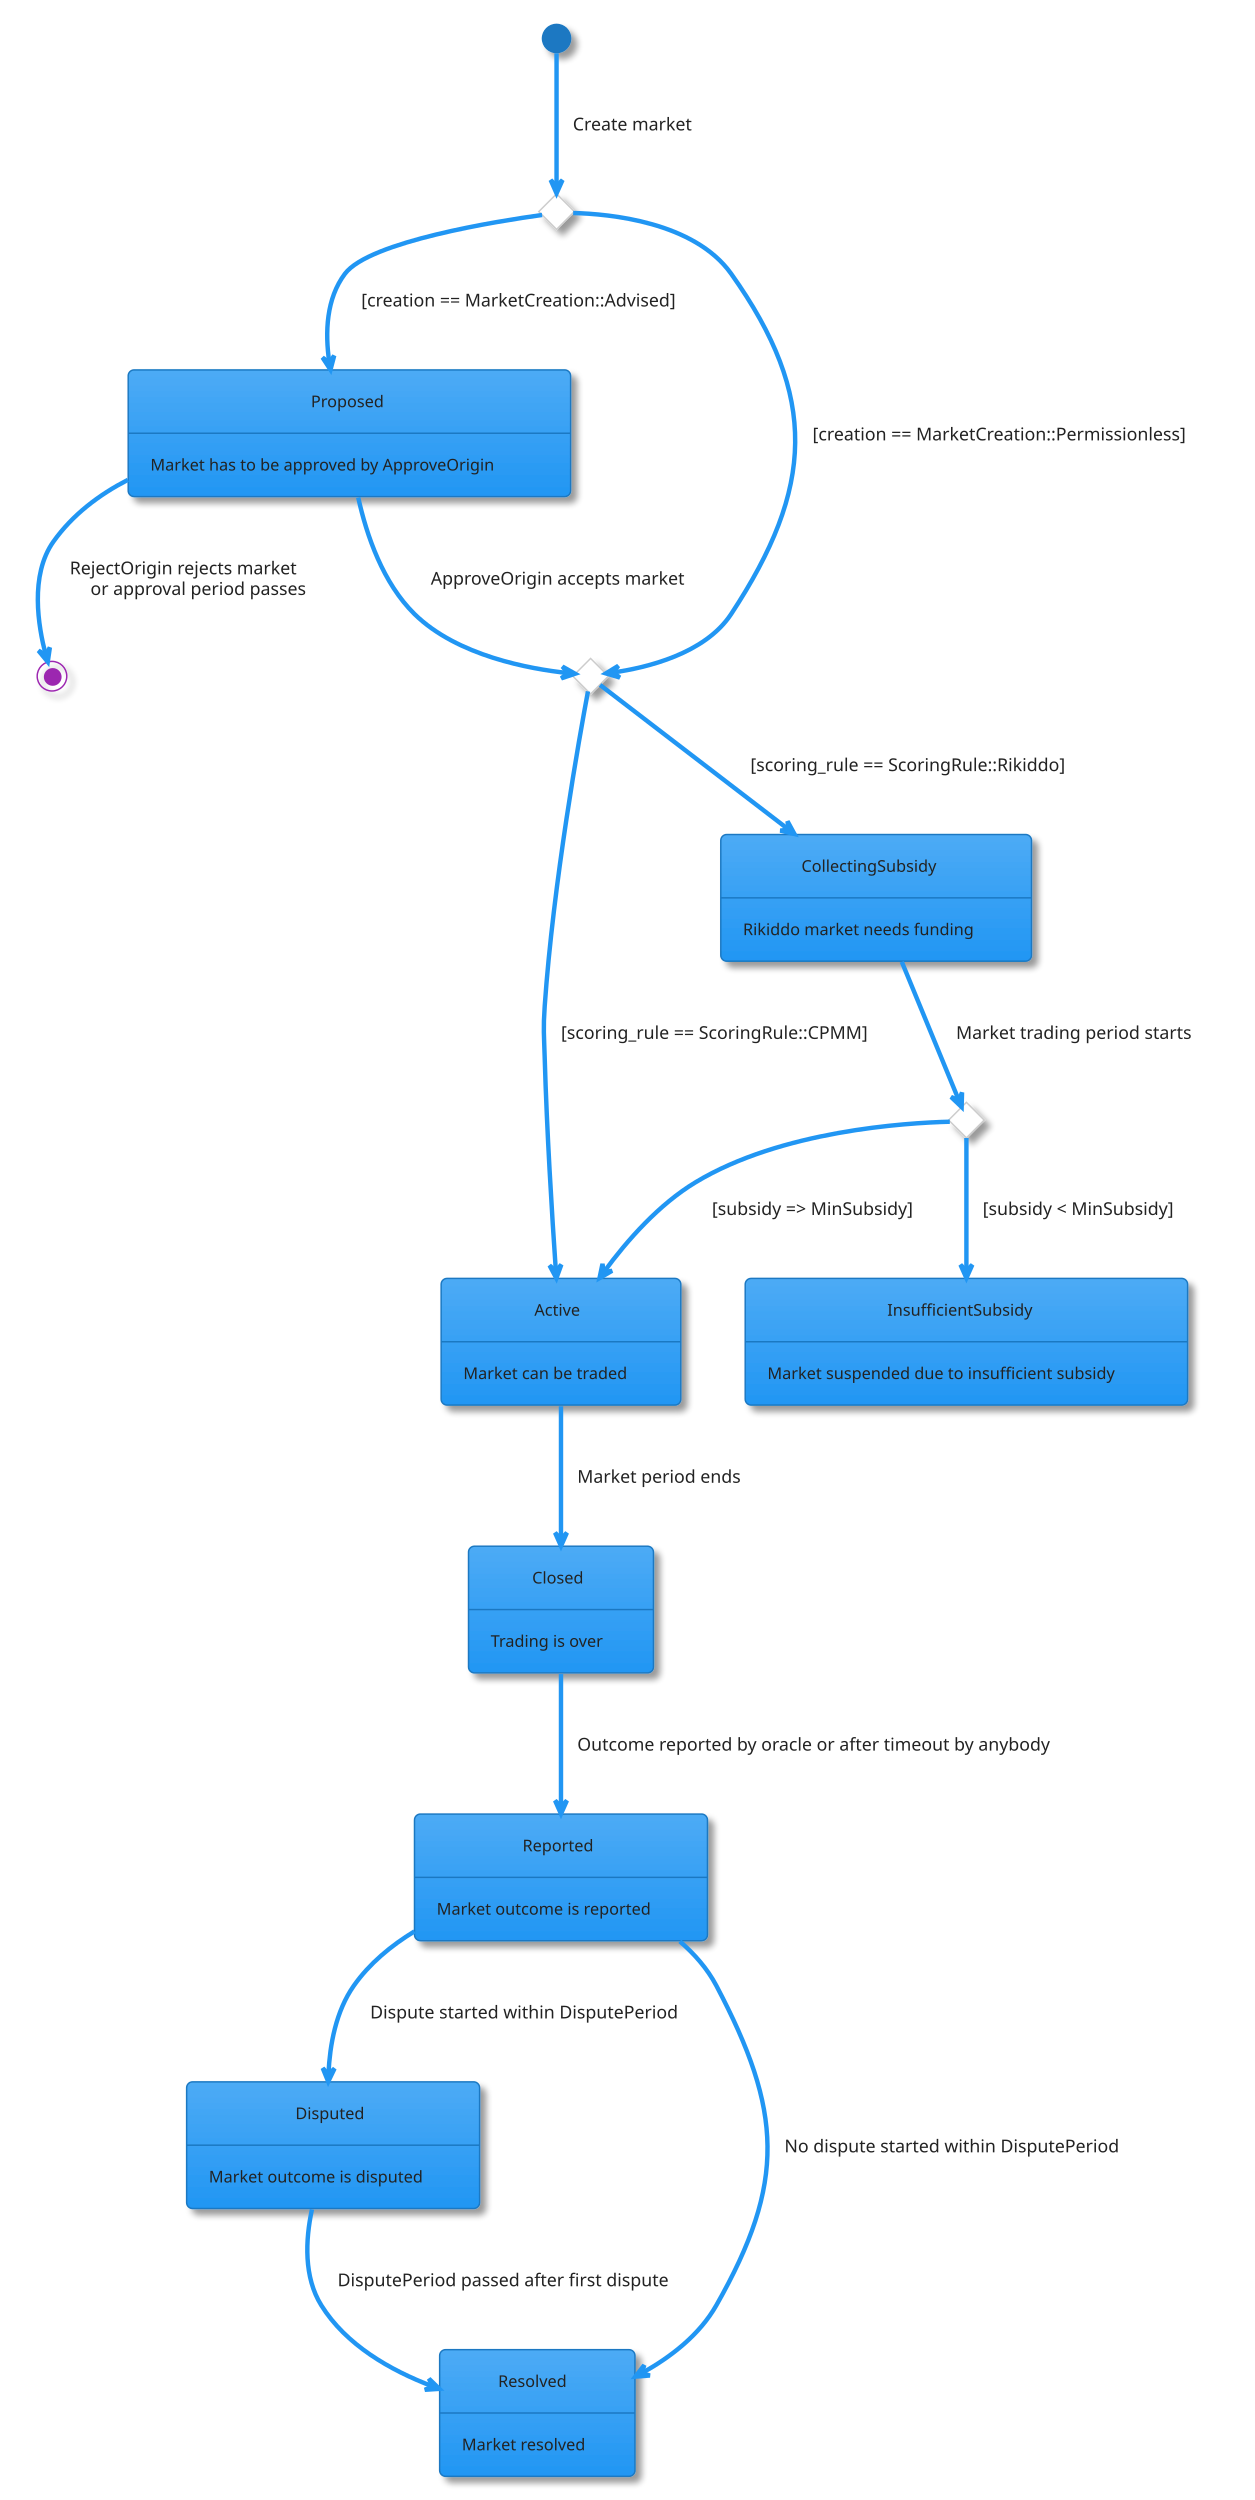
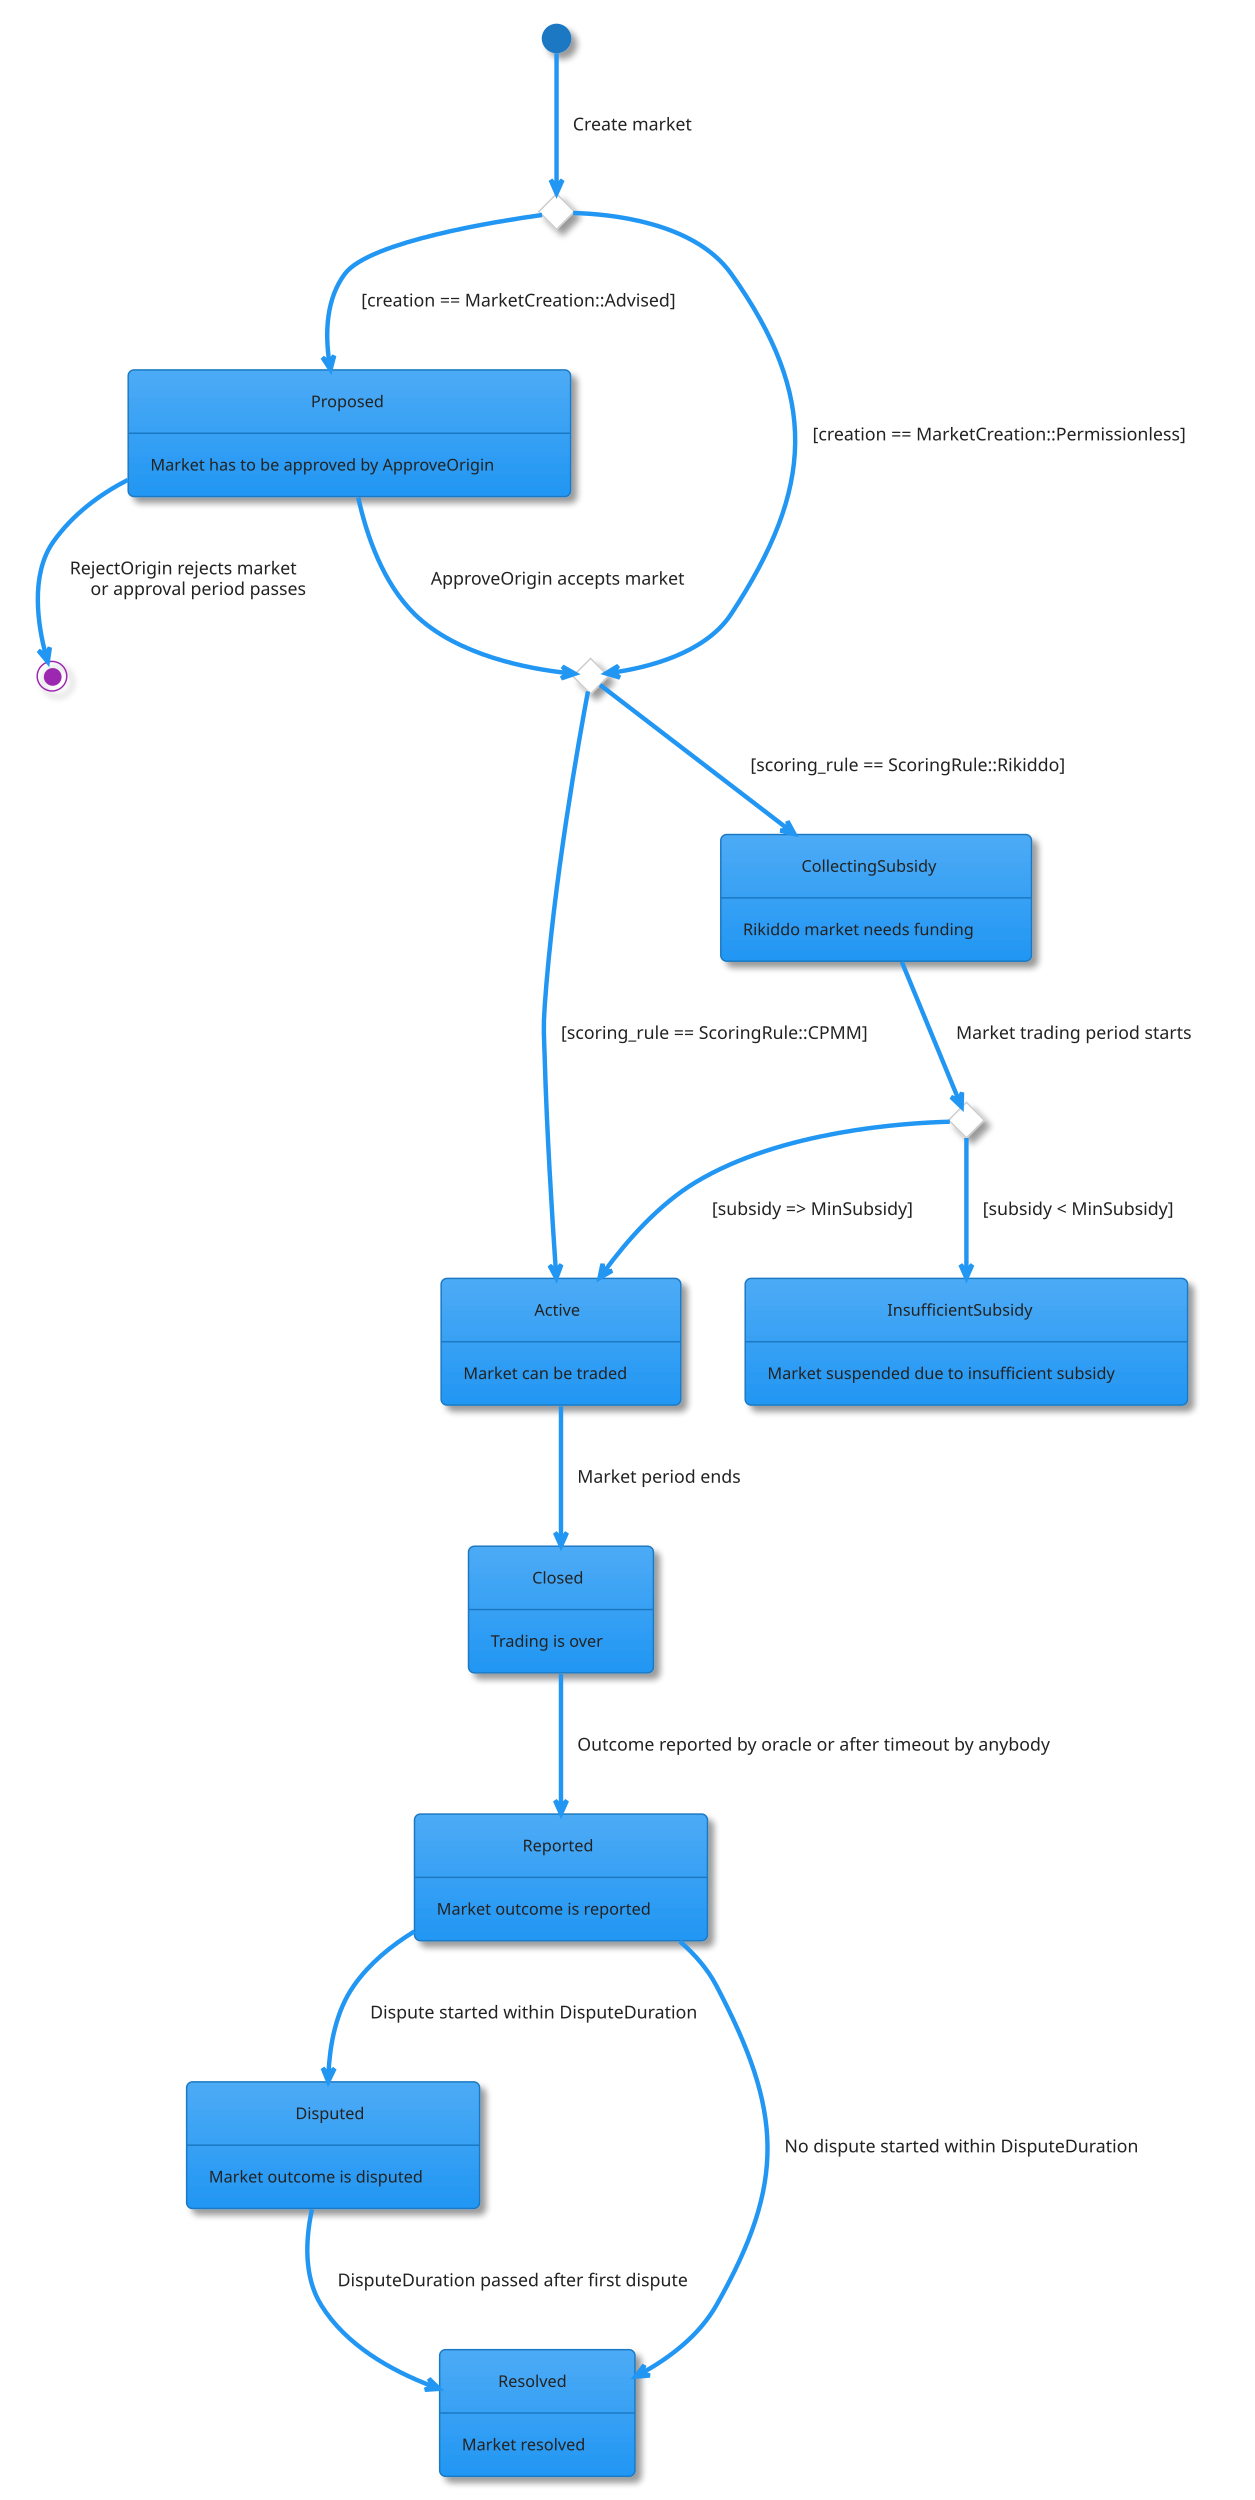
<svg xmlns="http://www.w3.org/2000/svg" contentStyleType="text/css" height="1760.417px" preserveAspectRatio="none" style="width:883px;height:1760px;background:#00000000;" version="1.1" viewBox="0 0 883 1760" width="883.333px" zoomAndPan="magnify">
  <defs>
    <linearGradient id="ghunlab3fjcp0" x1="50%" x2="50%" y1="0%" y2="100%">
      <stop offset="0%" stop-color="#4DABF5" />
      <stop offset="100%" stop-color="#2196F3" />
    </linearGradient>
    <filter height="300%" id="fhunlab3fjcp" width="300%" x="-1" y="-1">
      <feGaussianBlur result="blurOut" stdDeviation="2.083" />
      <feColorMatrix in="blurOut" result="blurOut2" type="matrix" values="0 0 0 0 0 0 0 0 0 0 0 0 0 0 0 0 0 0 .4 0" />
      <feOffset dx="4.167" dy="4.167" in="blurOut2" result="blurOut3" />
      <feBlend in="SourceGraphic" in2="blurOut3" mode="normal" />
    </filter>
    <linearGradient id="ghunlab3fjcp1" x1="50%" x2="50%" y1="0%" y2="100%">
      <stop offset="0%" stop-color="#FFFFFF" />
      <stop offset="100%" stop-color="#FFFFFF" />
    </linearGradient>
  </defs>
  <g>
    <g id="Active">
      <rect fill="url(#ghunlab3fjcp0)" filter="url(#fhunlab3fjcp)" height="89.176" rx="4.167" ry="4.167" style="stroke:#1A78C2;stroke-width:1.042;" width="168.75" x="310.558" y="900" />
      <line style="stroke:#1A78C2;stroke-width:1.042;" x1="310.558" x2="479.308" y1="944.588" y2="944.588" />
      <text fill="#222222" font-family="&quot;Verdana&quot;" font-size="11.458" lengthAdjust="spacing" textLength="37.5" x="376.183" y="926.261">Active</text>
      <text fill="#222222" font-family="&quot;Verdana&quot;" font-size="11.458" lengthAdjust="spacing" textLength="127.083" x="326.183" y="970.849">Market can be traded</text>
    </g>
    <g id="Closed">
      <rect fill="url(#ghunlab3fjcp0)" filter="url(#fhunlab3fjcp)" height="89.176" rx="4.167" ry="4.167" style="stroke:#1A78C2;stroke-width:1.042;" width="130.208" x="329.829" y="1088.542" />
      <line style="stroke:#1A78C2;stroke-width:1.042;" x1="329.829" x2="460.038" y1="1133.13" y2="1133.13" />
      <text fill="#222222" font-family="&quot;Verdana&quot;" font-size="11.458" lengthAdjust="spacing" textLength="40.625" x="374.621" y="1114.803">Closed</text>
      <text fill="#222222" font-family="&quot;Verdana&quot;" font-size="11.458" lengthAdjust="spacing" textLength="88.542" x="345.454" y="1159.391">Trading is over</text>
    </g>
    <g id="CollectingSubsidy">
      <rect fill="url(#ghunlab3fjcp0)" filter="url(#fhunlab3fjcp)" height="89.176" rx="4.167" ry="4.167" style="stroke:#1A78C2;stroke-width:1.042;" width="218.75" x="507.433" y="587.5" />
      <line style="stroke:#1A78C2;stroke-width:1.042;" x1="507.433" x2="726.183" y1="632.088" y2="632.088" />
      <text fill="#222222" font-family="&quot;Verdana&quot;" font-size="11.458" lengthAdjust="spacing" textLength="105.208" x="564.204" y="613.761">CollectingSubsidy</text>
      <text fill="#222222" font-family="&quot;Verdana&quot;" font-size="11.458" lengthAdjust="spacing" textLength="177.083" x="523.058" y="658.349">Rikiddo market needs funding</text>
    </g>
    <g id="Disputed">
      <rect fill="url(#ghunlab3fjcp0)" filter="url(#fhunlab3fjcp)" height="89.176" rx="4.167" ry="4.167" style="stroke:#1A78C2;stroke-width:1.042;" width="206.25" x="131.392" y="1465.625" />
      <line style="stroke:#1A78C2;stroke-width:1.042;" x1="131.392" x2="337.642" y1="1510.213" y2="1510.213" />
      <text fill="#222222" font-family="&quot;Verdana&quot;" font-size="11.458" lengthAdjust="spacing" textLength="53.125" x="207.954" y="1491.886">Disputed</text>
      <text fill="#222222" font-family="&quot;Verdana&quot;" font-size="11.458" lengthAdjust="spacing" textLength="164.583" x="147.017" y="1536.474">Market outcome is disputed</text>
    </g>
    <g id="InsufficientSubsidy">
      <rect fill="url(#ghunlab3fjcp0)" filter="url(#fhunlab3fjcp)" height="89.176" rx="4.167" ry="4.167" style="stroke:#1A78C2;stroke-width:1.042;" width="311.458" x="524.621" y="900" />
      <line style="stroke:#1A78C2;stroke-width:1.042;" x1="524.621" x2="836.079" y1="944.588" y2="944.588" />
      <text fill="#222222" font-family="&quot;Verdana&quot;" font-size="11.458" lengthAdjust="spacing" textLength="111.458" x="624.621" y="926.261">InsufficientSubsidy</text>
      <text fill="#222222" font-family="&quot;Verdana&quot;" font-size="11.458" lengthAdjust="spacing" textLength="269.792" x="540.246" y="970.849">Market suspended due to insufficient subsidy</text>
    </g>
    <g id="Proposed">
      <rect fill="url(#ghunlab3fjcp0)" filter="url(#fhunlab3fjcp)" height="89.176" rx="4.167" ry="4.167" style="stroke:#1A78C2;stroke-width:1.042;" width="311.458" x="90.246" y="260.417" />
      <line style="stroke:#1A78C2;stroke-width:1.042;" x1="90.246" x2="401.704" y1="305.005" y2="305.005" />
      <text fill="#222222" font-family="&quot;Verdana&quot;" font-size="11.458" lengthAdjust="spacing" textLength="54.167" x="218.892" y="286.678">Proposed</text>
      <text fill="#222222" font-family="&quot;Verdana&quot;" font-size="11.458" lengthAdjust="spacing" textLength="269.792" x="105.871" y="331.266">Market has to be approved by ApproveOrigin</text>
    </g>
    <g id="Reported">
      <rect fill="url(#ghunlab3fjcp0)" filter="url(#fhunlab3fjcp)" height="89.176" rx="4.167" ry="4.167" style="stroke:#1A78C2;stroke-width:1.042;" width="206.25" x="291.808" y="1277.083" />
      <line style="stroke:#1A78C2;stroke-width:1.042;" x1="291.808" x2="498.058" y1="1321.671" y2="1321.671" />
      <text fill="#222222" font-family="&quot;Verdana&quot;" font-size="11.458" lengthAdjust="spacing" textLength="54.167" x="367.85" y="1303.344">Reported</text>
      <text fill="#222222" font-family="&quot;Verdana&quot;" font-size="11.458" lengthAdjust="spacing" textLength="164.583" x="307.433" y="1347.932">Market outcome is reported</text>
    </g>
    <g id="Resolved">
      <rect fill="url(#ghunlab3fjcp0)" filter="url(#fhunlab3fjcp)" height="89.176" rx="4.167" ry="4.167" style="stroke:#1A78C2;stroke-width:1.042;" width="137.5" x="309.517" y="1654.167" />
      <line style="stroke:#1A78C2;stroke-width:1.042;" x1="309.517" x2="447.017" y1="1698.755" y2="1698.755" />
      <text fill="#222222" font-family="&quot;Verdana&quot;" font-size="11.458" lengthAdjust="spacing" textLength="55.208" x="350.663" y="1680.428">Resolved</text>
      <text fill="#222222" font-family="&quot;Verdana&quot;" font-size="11.458" lengthAdjust="spacing" textLength="95.833" x="325.142" y="1725.016">Market resolved</text>
    </g>
    <g id="elem_cpmm_or_rikiddo">
      <polygon fill="url(#ghunlab3fjcp1)" filter="url(#fhunlab3fjcp)" points="415.767,463.542,428.267,476.042,415.767,488.542,403.267,476.042,415.767,463.542" style="stroke:#CCCCCC;stroke-width:1.042;" />
    </g>
    <g id="elem_advised_or_proposed_cpmm">
      <polygon fill="url(#ghunlab3fjcp1)" filter="url(#fhunlab3fjcp)" points="391.808,136.458,404.308,148.958,391.808,161.458,379.308,148.958,391.808,136.458" style="stroke:#CCCCCC;stroke-width:1.042;" />
    </g>
    <g id="elem_enough_subsidy">
      <polygon fill="url(#ghunlab3fjcp1)" filter="url(#fhunlab3fjcp)" points="680.35,776.042,692.85,788.542,680.35,801.042,667.85,788.542,680.35,776.042" style="stroke:#CCCCCC;stroke-width:1.042;" />
    </g>
    <ellipse cx="391.808" cy="27.083" fill="#1A78C2" filter="url(#fhunlab3fjcp)" rx="10.417" ry="10.417" style="stroke:none;stroke-width:1.042;" />
    <ellipse cx="36.6" cy="476.042" fill="none" filter="url(#fhunlab3fjcp)" rx="10.417" ry="10.417" style="stroke:#9C27B0;stroke-width:1.042;" />
    <ellipse cx="37.121" cy="476.562" fill="#9C27B0" rx="6.25" ry="6.25" style="stroke:none;stroke-width:1.042;" />
    <g id="link_*start_advised_or_proposed_cpmm">
      <path d="M391.808,37.521 C391.808,57.625 391.808,105.042 391.808,130.698 " fill="none" id="*start-to-advised_or_proposed_cpmm" style="stroke:#2196F3;stroke-width:3.125;" />
      <polygon fill="#2196F3" points="391.808,136.125,396.002,126.762,391.823,130.917,387.668,126.738,391.808,136.125" style="stroke:#2196F3;stroke-width:3.125;" />
      <text fill="#222222" font-family="&quot;Verdana&quot;" font-size="12.5" lengthAdjust="spacing" textLength="89.583" x="403.267" y="91.811">Create market</text>
    </g>
    <g id="link_advised_or_proposed_cpmm_cpmm_or_rikiddo">
      <path d="M403.501,149.958 C428.848,150.583 488.67,156.073 514.725,192.708 C576.438,279.479 573.229,343.323 514.725,432.292 C496.244,460.396 454.922,470.094 431.95,473.375 " fill="none" id="advised_or_proposed_cpmm-to-cpmm_or_rikiddo" style="stroke:#2196F3;stroke-width:3.125;" />
      <polygon fill="#2196F3" points="426.53,474.073,436.364,476.997,431.695,473.402,435.29,468.733,426.53,474.073" style="stroke:#2196F3;stroke-width:3.125;" />
      <text fill="#222222" font-family="&quot;Verdana&quot;" font-size="12.5" lengthAdjust="spacing" textLength="287.5" x="572.017" y="310.04">[creation == MarketCreation::Permissionless]</text>
    </g>
    <g id="link_advised_or_proposed_cpmm_Proposed">
      <path d="M381.641,151.333 C350.904,155.594 260.012,169.938 242.85,192.708 C229.694,210.167 228.753,233.917 231.81,255 " fill="none" id="advised_or_proposed_cpmm-to-Proposed" style="stroke:#2196F3;stroke-width:3.125;" />
      <polygon fill="#2196F3" points="232.669,260.302,235.282,250.381,231.835,255.161,227.056,251.714,232.669,260.302" style="stroke:#2196F3;stroke-width:3.125;" />
      <text fill="#222222" font-family="&quot;Verdana&quot;" font-size="12.5" lengthAdjust="spacing" textLength="244.792" x="254.308" y="215.769">[creation == MarketCreation::Advised]</text>
    </g>
    <g id="link_cpmm_or_rikiddo_Active">
      <path d="M413.93,486.729 C408.014,518.344 389.488,621.792 383.475,708.333 C382.352,724.498 383.009,728.595 383.475,744.792 C384.946,795.928 388.541,854.367 391.315,894.612 " fill="none" id="cpmm_or_rikiddo-to-Active" style="stroke:#2196F3;stroke-width:3.125;" />
      <polygon fill="#2196F3" points="391.683,899.921,395.189,890.279,391.322,894.725,386.876,890.858,391.683,899.921" style="stroke:#2196F3;stroke-width:3.125;" />
      <text fill="#222222" font-family="&quot;Verdana&quot;" font-size="12.5" lengthAdjust="spacing" textLength="234.375" x="394.933" y="731.394">[scoring_rule == ScoringRule::CPMM]</text>
    </g>
    <g id="link_cpmm_or_rikiddo_CollectingSubsidy">
      <path d="M422.455,482.208 C442.892,497.885 506.085,546.344 554.926,583.792 " fill="none" id="cpmm_or_rikiddo-to-CollectingSubsidy" style="stroke:#2196F3;stroke-width:3.125;" />
      <polygon fill="#2196F3" points="559.307,587.156,554.4,578.147,555.173,583.989,549.331,584.762,559.307,587.156" style="stroke:#2196F3;stroke-width:3.125;" />
      <text fill="#222222" font-family="&quot;Verdana&quot;" font-size="12.5" lengthAdjust="spacing" textLength="244.792" x="528.267" y="542.853">[scoring_rule == ScoringRule::Rikiddo]</text>
    </g>
    <g id="link_Proposed_cpmm_or_rikiddo">
      <path d="M252.19,350.24 C258.131,377.156 269.643,410.5 291.808,432.292 C321.837,461.812 373.204,470.969 399.383,473.781 " fill="none" id="Proposed-to-cpmm_or_rikiddo" style="stroke:#2196F3;stroke-width:3.125;" />
      <polygon fill="#2196F3" points="404.871,474.312,395.944,469.257,399.687,473.808,395.136,477.551,404.871,474.312" style="stroke:#2196F3;stroke-width:3.125;" />
      <text fill="#222222" font-family="&quot;Verdana&quot;" font-size="12.5" lengthAdjust="spacing" textLength="195.833" x="303.267" y="411.603">ApproveOrigin accepts market</text>
    </g>
    <g id="link_Proposed_*end">
      <path d="M90.116,337.771 C69.554,348.344 51.009,362.458 37.642,381.25 C20.827,404.896 26.922,441.062 32.176,460.854 " fill="none" id="Proposed-to-*end" style="stroke:#2196F3;stroke-width:3.125;" />
      <polygon fill="#2196F3" points="33.616,465.969,35.11,455.819,32.216,460.952,27.083,458.058,33.616,465.969" style="stroke:#2196F3;stroke-width:3.125;" />
      <text fill="#222222" font-family="&quot;Verdana&quot;" font-size="12.5" lengthAdjust="spacing" textLength="189.583" x="49.1" y="404.311">RejectOrigin rejects market</text>
      <text fill="#222222" font-family="&quot;Verdana&quot;" font-size="12.5" lengthAdjust="spacing" textLength="168.75" x="63.683" y="418.862">or approval period passes</text>
    </g>
    <g id="link_CollectingSubsidy_enough_subsidy">
      <path d="M634.847,677.094 C648.444,710.09 666.197,753.162 674.966,774.438 " fill="none" id="CollectingSubsidy-to-enough_subsidy" style="stroke:#2196F3;stroke-width:3.125;" />
      <polygon fill="#2196F3" points="676.994,779.357,677.276,769.102,675.01,774.542,669.57,772.276,676.994,779.357" style="stroke:#2196F3;stroke-width:3.125;" />
      <text fill="#222222" font-family="&quot;Verdana&quot;" font-size="12.5" lengthAdjust="spacing" textLength="176.042" x="673.058" y="731.394">Market trading period starts</text>
    </g>
    <g id="link_enough_subsidy_Active">
      <path d="M668.677,789.69 C637.367,790.476 549.823,796.003 489.725,832.292 C463.937,847.864 441.698,872.927 425.255,895.347 " fill="none" id="enough_subsidy-to-Active" style="stroke:#2196F3;stroke-width:3.125;" />
      <polygon fill="#2196F3" points="422.045,899.793,430.912,894.632,425.094,895.571,424.156,889.753,422.045,899.793" style="stroke:#2196F3;stroke-width:3.125;" />
      <text fill="#222222" font-family="&quot;Verdana&quot;" font-size="12.5" lengthAdjust="spacing" textLength="159.375" x="501.183" y="855.353">[subsidy =&gt; MinSubsidy]</text>
    </g>
    <g id="link_enough_subsidy_InsufficientSubsidy">
      <path d="M680.35,801.171 C680.35,820.779 680.35,861.587 680.35,894.541 " fill="none" id="enough_subsidy-to-InsufficientSubsidy" style="stroke:#2196F3;stroke-width:3.125;" />
      <polygon fill="#2196F3" points="680.35,899.757,684.517,890.382,680.35,894.549,676.183,890.382,680.35,899.757" style="stroke:#2196F3;stroke-width:3.125;" />
      <text fill="#222222" font-family="&quot;Verdana&quot;" font-size="12.5" lengthAdjust="spacing" textLength="148.958" x="691.808" y="855.353">[subsidy &lt; MinSubsidy]</text>
    </g>
    <g id="link_Active_Closed">
      <path d="M394.933,990.022 C394.933,1018.003 394.933,1054.224 394.933,1083.115 " fill="none" id="Active-to-Closed" style="stroke:#2196F3;stroke-width:3.125;" />
      <polygon fill="#2196F3" points="394.933,1088.421,399.1,1079.046,394.933,1083.213,390.767,1079.046,394.933,1088.421" style="stroke:#2196F3;stroke-width:3.125;" />
      <text fill="#222222" font-family="&quot;Verdana&quot;" font-size="12.5" lengthAdjust="spacing" textLength="123.958" x="406.392" y="1043.894">Market period ends</text>
    </g>
    <g id="link_Closed_Reported">
      <path d="M394.933,1178.563 C394.933,1206.545 394.933,1242.766 394.933,1271.656 " fill="none" id="Closed-to-Reported" style="stroke:#2196F3;stroke-width:3.125;" />
      <polygon fill="#2196F3" points="394.933,1276.963,399.1,1267.588,394.933,1271.754,390.767,1267.588,394.933,1276.963" style="stroke:#2196F3;stroke-width:3.125;" />
      <text fill="#222222" font-family="&quot;Verdana&quot;" font-size="12.5" lengthAdjust="spacing" textLength="361.458" x="406.392" y="1232.436">Outcome reported by oracle or after timeout by anybody</text>
    </g>
    <g id="link_Reported_Disputed">
      <path d="M291.782,1359.681 C275.292,1369.742 260.074,1382.313 249.1,1397.917 C236.525,1415.796 232.162,1439.367 231.232,1460.226 " fill="none" id="Reported-to-Disputed" style="stroke:#2196F3;stroke-width:3.125;" />
      <polygon fill="#2196F3" points="231.068,1465.466,235.527,1456.226,231.231,1460.26,227.198,1455.964,231.068,1465.466" style="stroke:#2196F3;stroke-width:3.125;" />
-       <text fill="#222222" font-family="&quot;Verdana&quot;" font-size="12.5" lengthAdjust="spacing" textLength="228.125" x="260.558" y="1420.978">Dispute started within DisputePeriod</text>
+       <text fill="#222222" font-family="&quot;Verdana&quot;" font-size="12.5" lengthAdjust="spacing" textLength="228.125" x="260.558" y="1420.978">Dispute started within DisputeDuration</text>
    </g>
    <g id="link_Reported_Resolved">
      <path d="M478.575,1366.679 C488.91,1375.613 498.03,1386 504.308,1397.917 C550.917,1486.391 553.737,1535.986 504.308,1622.917 C492.549,1643.598 472.583,1659.174 451.969,1670.616 " fill="none" id="Reported-to-Resolved" style="stroke:#2196F3;stroke-width:3.125;" />
      <polygon fill="#2196F3" points="447.283,1673.141,457.513,1672.36,451.868,1670.669,453.558,1665.025,447.283,1673.141" style="stroke:#2196F3;stroke-width:3.125;" />
-       <text fill="#222222" font-family="&quot;Verdana&quot;" font-size="12.5" lengthAdjust="spacing" textLength="247.917" x="552.225" y="1515.249">No dispute started within DisputePeriod</text>
+       <text fill="#222222" font-family="&quot;Verdana&quot;" font-size="12.5" lengthAdjust="spacing" textLength="247.917" x="552.225" y="1515.249">No dispute started within DisputeDuration</text>
    </g>
    <g id="link_Disputed_Resolved">
      <path d="M219.606,1555.392 C214.958,1577.202 213.835,1603.06 226.183,1622.917 C243.524,1650.803 274.628,1668.628 304.208,1679.864 " fill="none" id="Disputed-to-Resolved" style="stroke:#2196F3;stroke-width:3.125;" />
      <polygon fill="#2196F3" points="309.324,1681.748,301.967,1674.598,304.437,1679.948,299.087,1682.417,309.324,1681.748" style="stroke:#2196F3;stroke-width:3.125;" />
-       <text fill="#222222" font-family="&quot;Verdana&quot;" font-size="12.5" lengthAdjust="spacing" textLength="251.042" x="237.642" y="1609.519">DisputePeriod passed after first dispute</text>
+       <text fill="#222222" font-family="&quot;Verdana&quot;" font-size="12.5" lengthAdjust="spacing" textLength="251.042" x="237.642" y="1609.519">DisputeDuration passed after first dispute</text>
    </g>
  </g>
</svg>
